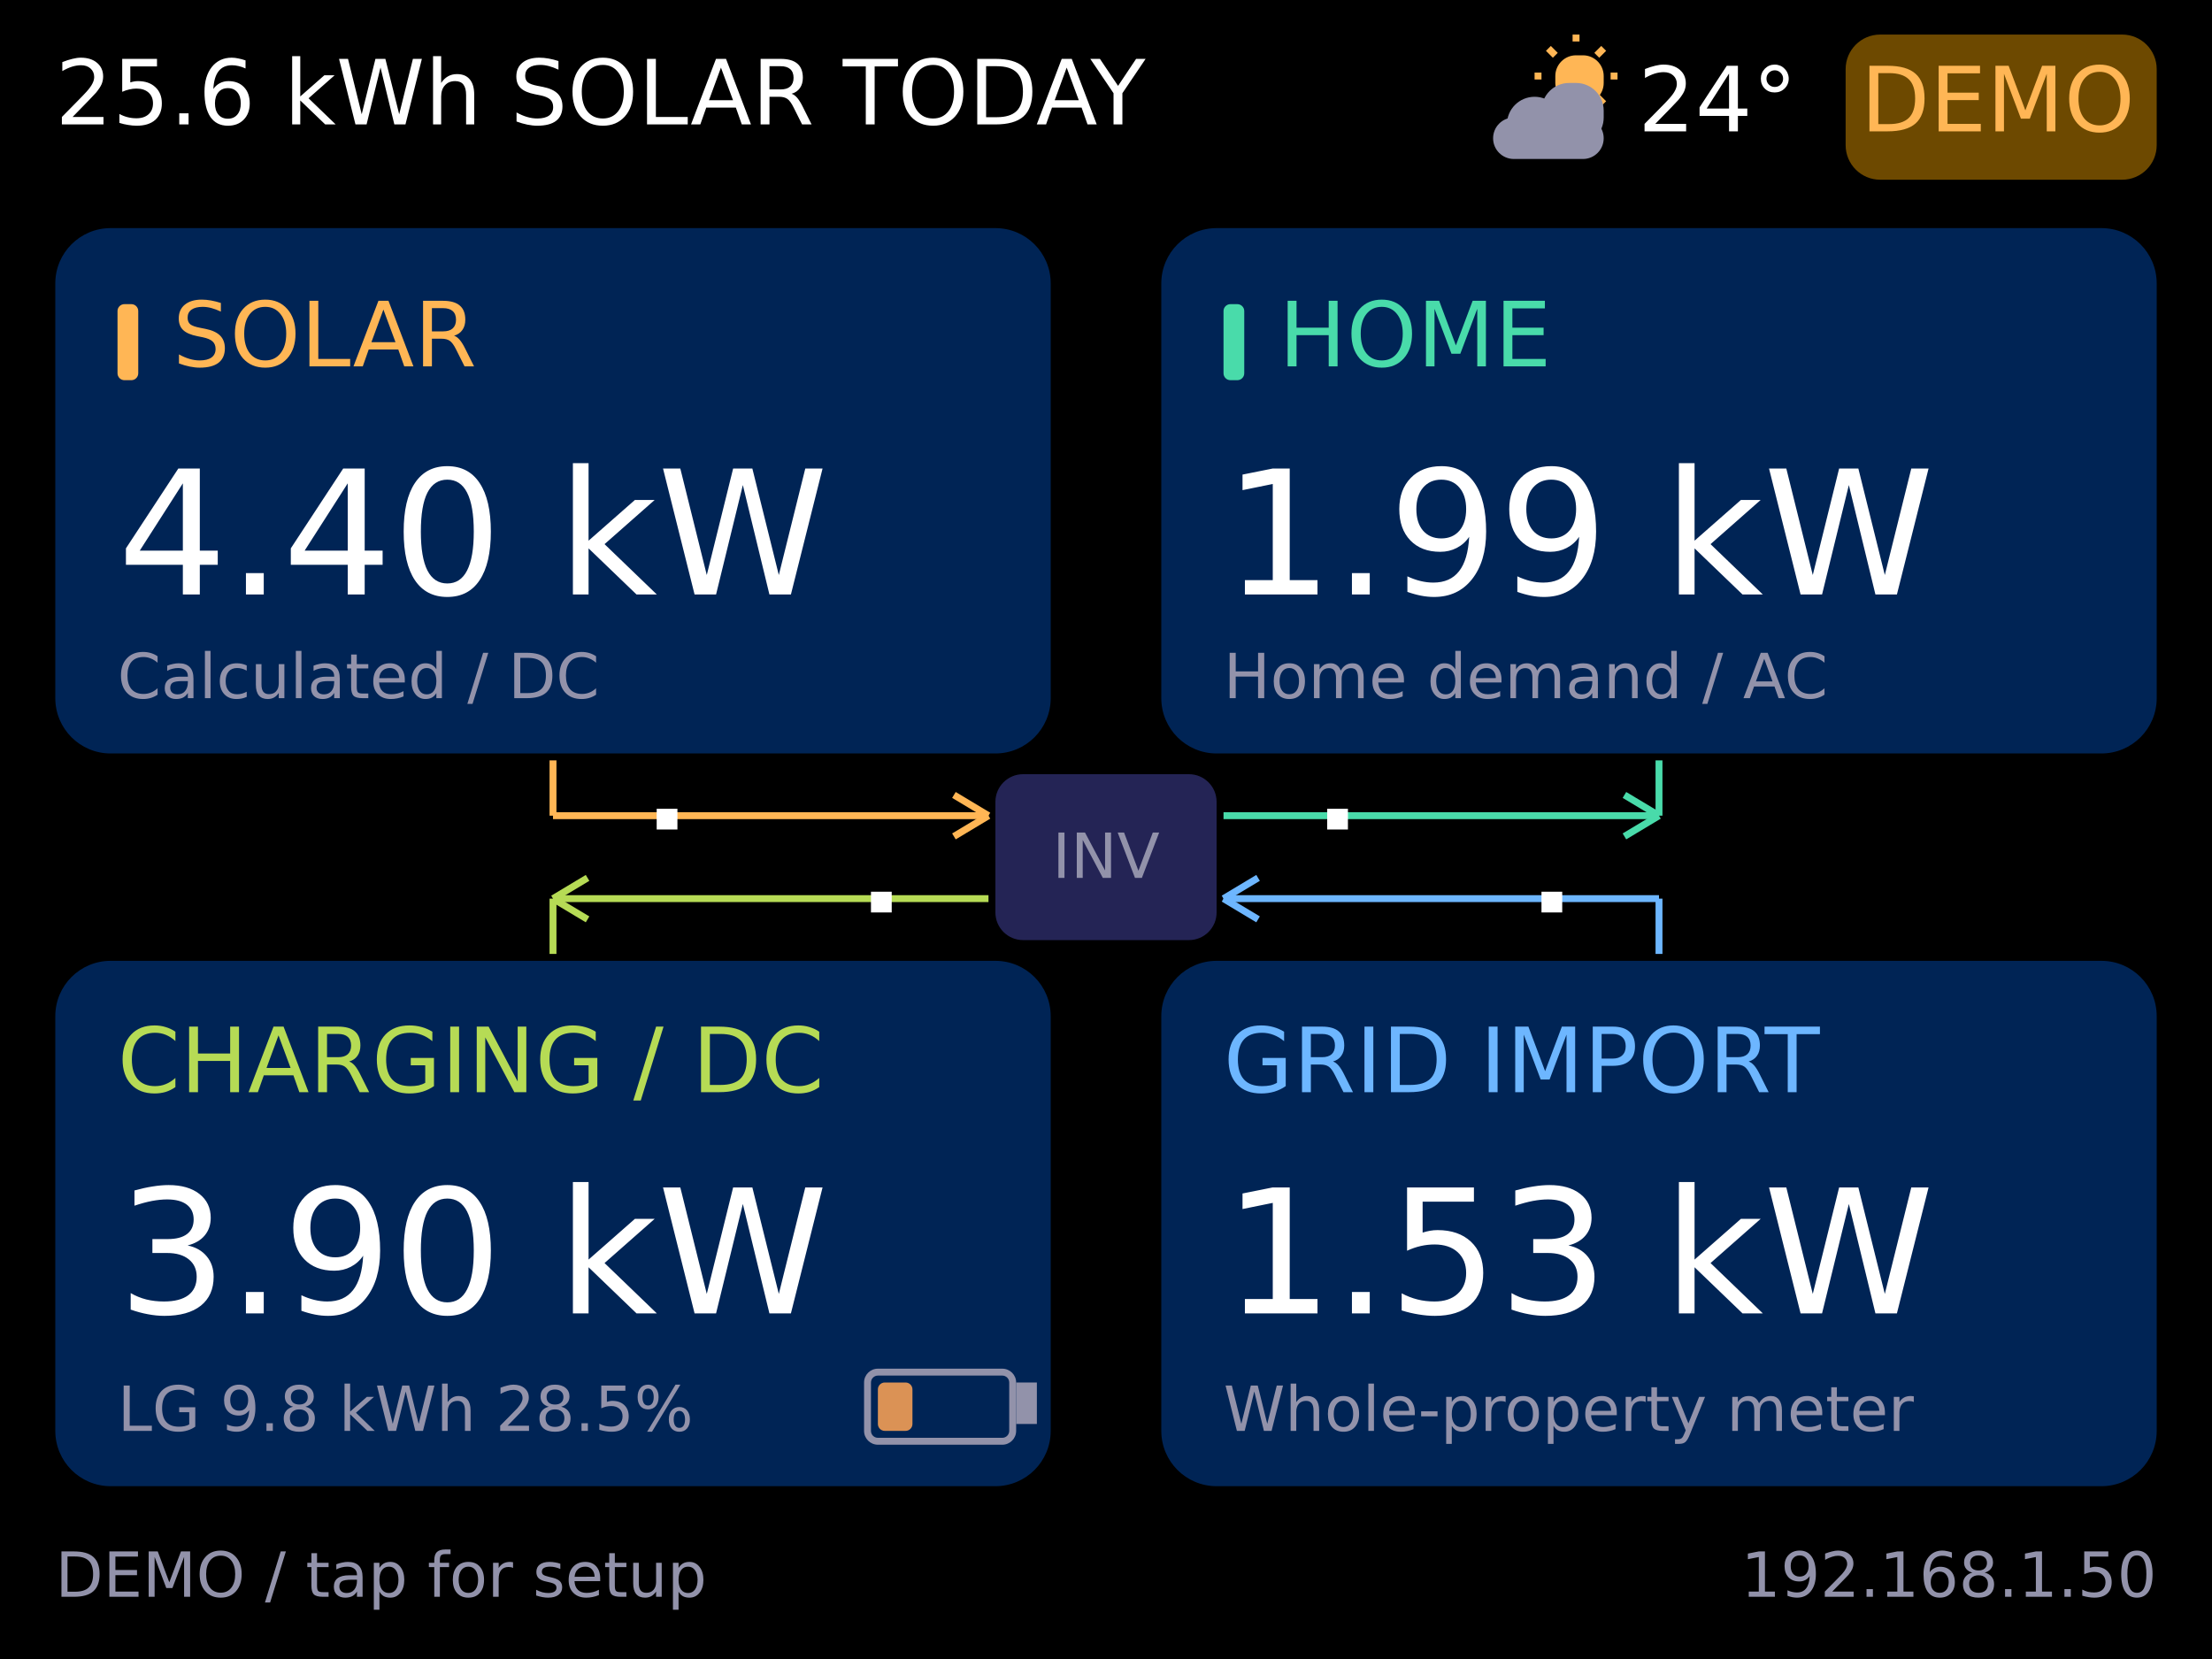
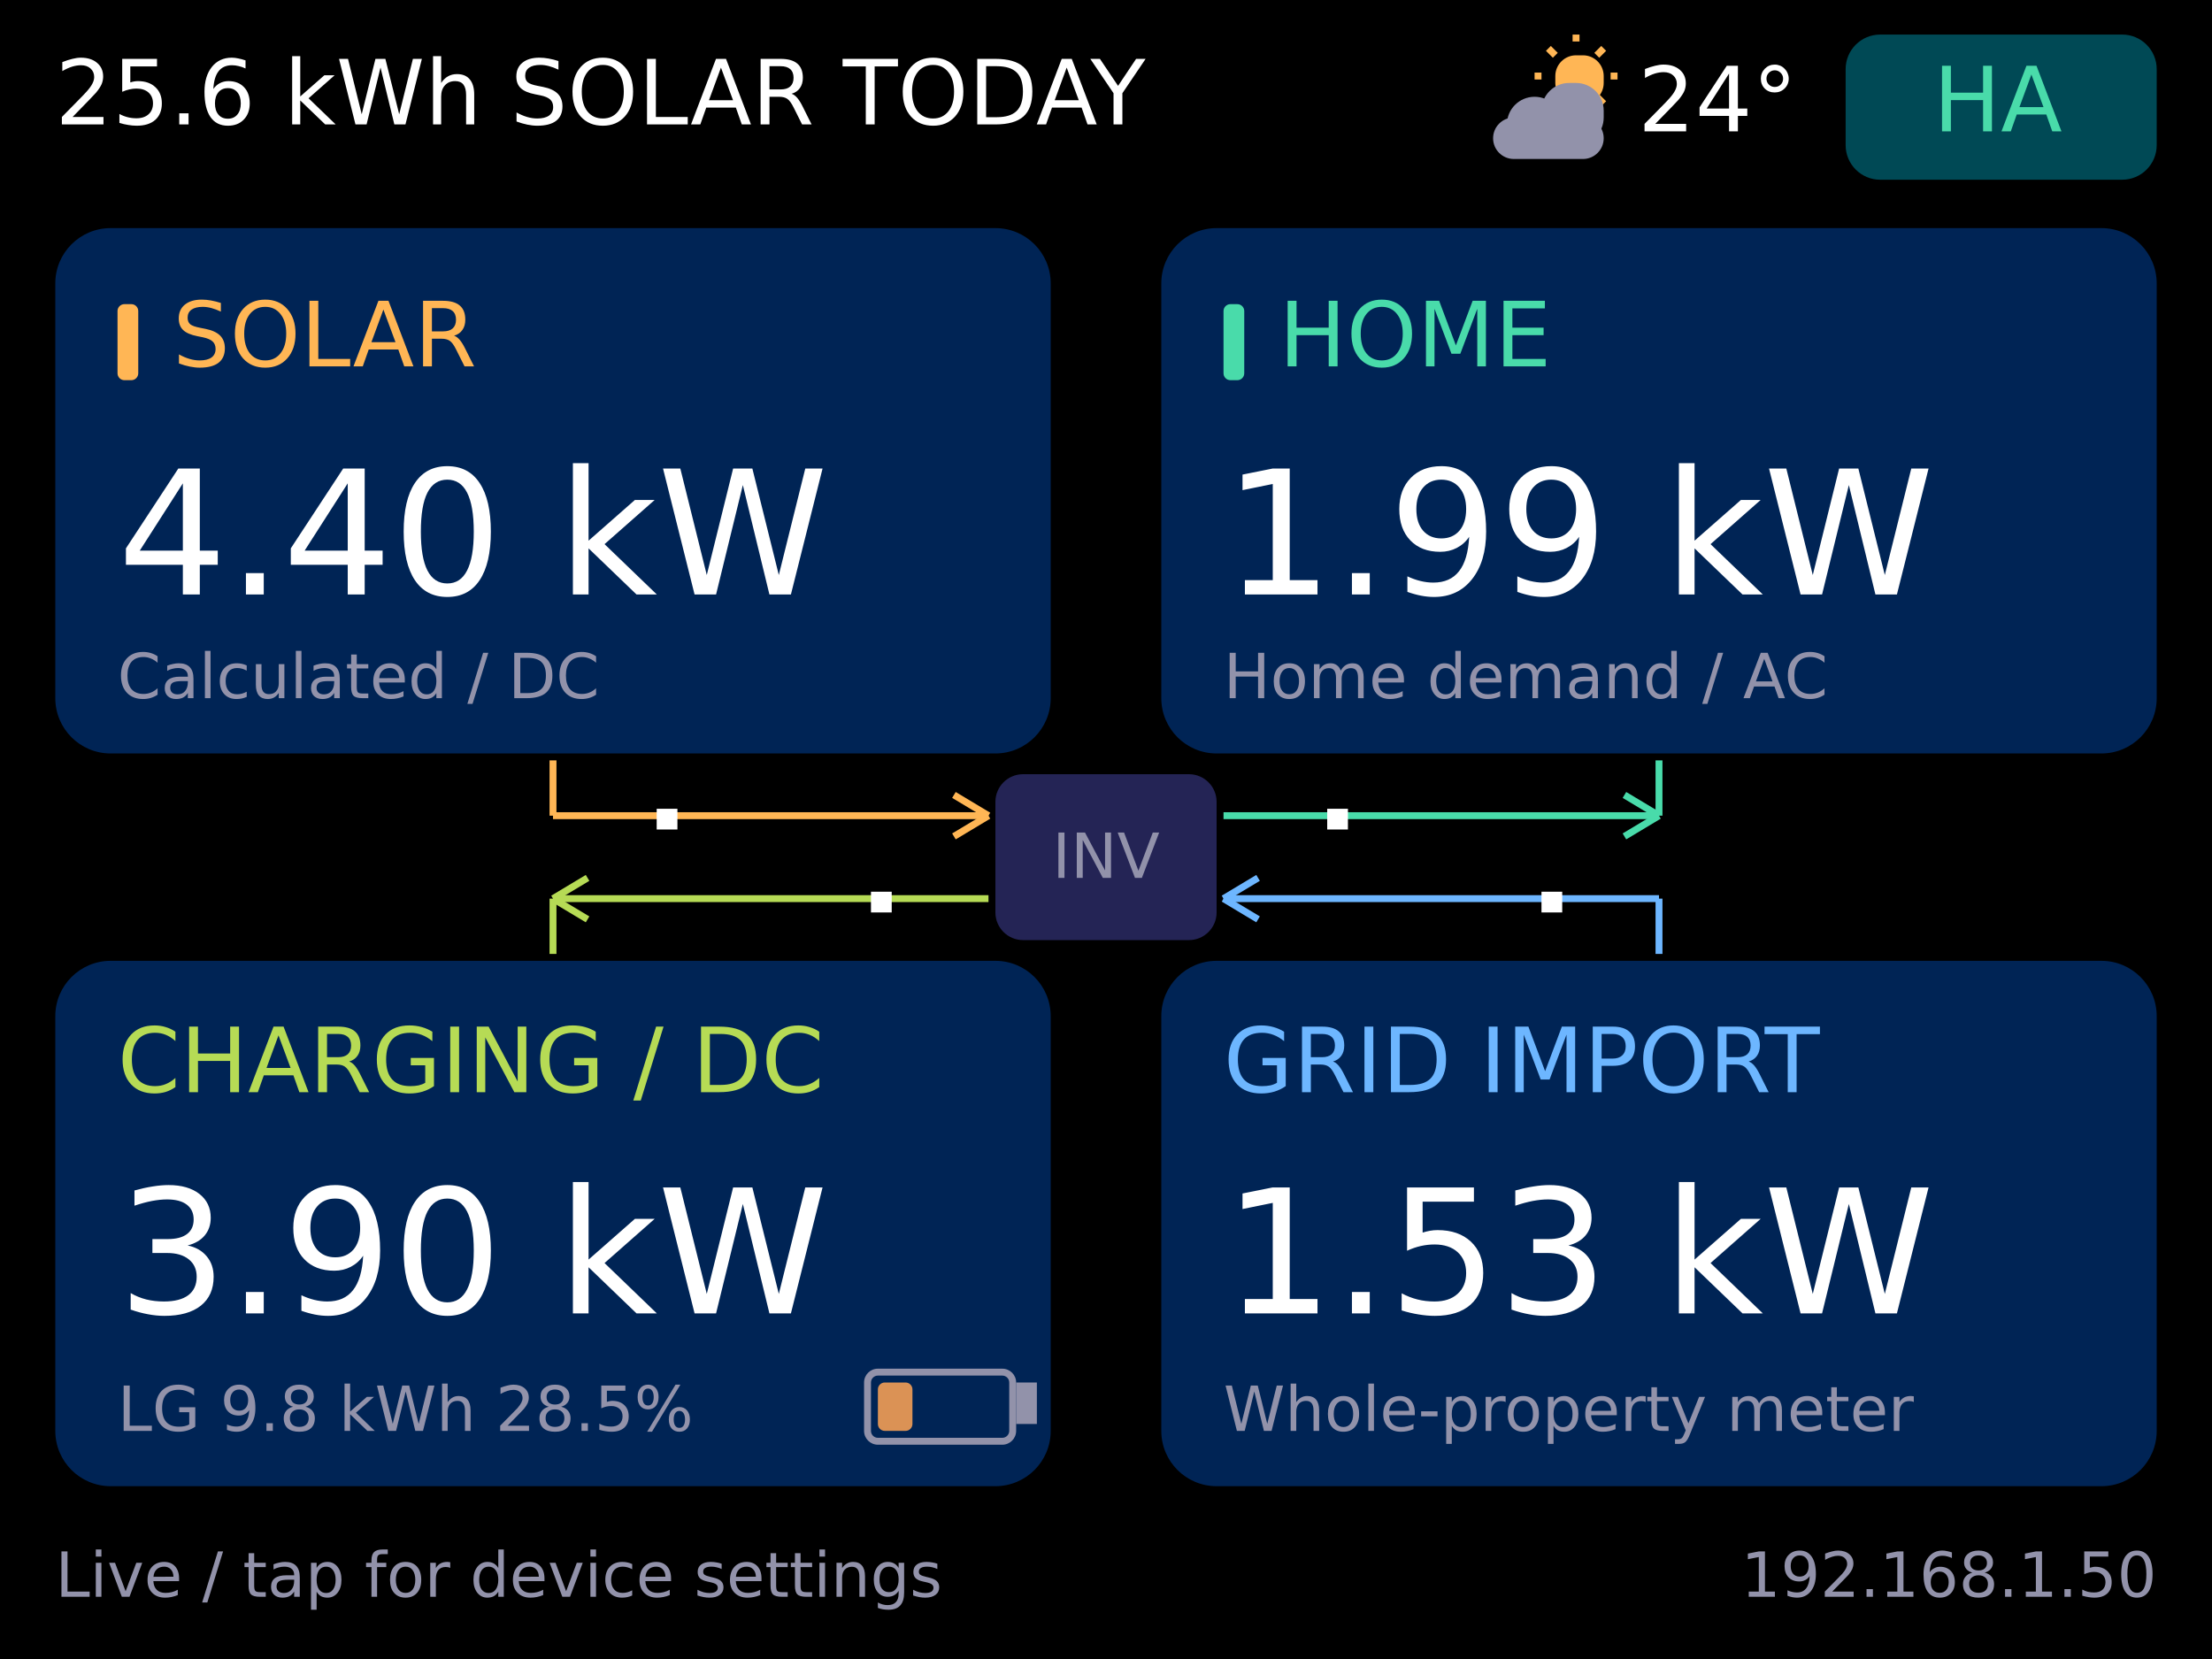
<svg xmlns="http://www.w3.org/2000/svg" width="960" height="720" viewBox="0 0 320 240">
  <style>text{font-family:DejaVu Sans,sans-serif}</style>
  <rect x="0" y="0" width="320" height="240" rx="0" fill="#000000" />
  <text x="8" y="18" font-size="13" text-anchor="start" fill="#ffffff">25.6 kWh SOLAR TODAY</text>
  <text x="260" y="19" font-size="13" text-anchor="end" fill="#ffffff">24°</text>
  <rect x="225" y="8" width="7" height="7" rx="3" fill="#ffb655" />
  <path d="M228 6 L228 5" fill="none" stroke="#ffb655" />
  <path d="M228 16 L228 17" fill="none" stroke="#ffb655" />
  <path d="M223 11 L222 11" fill="none" stroke="#ffb655" />
  <path d="M233 11 L234 11" fill="none" stroke="#ffb655" />
  <path d="M225 8 L224 7" fill="none" stroke="#ffb655" />
  <path d="M231 8 L232 7" fill="none" stroke="#ffb655" />
  <path d="M225 14 L224 15" fill="none" stroke="#ffb655" />
  <path d="M231 14 L232 15" fill="none" stroke="#ffb655" />
  <rect x="216" y="17" width="16" height="6" rx="3" fill="#9292aa" />
  <rect x="218" y="14" width="8" height="8" rx="4" fill="#9292aa" />
  <rect x="223" y="12" width="9" height="9" rx="4" fill="#9292aa" />
-   <rect x="267" y="5" width="45" height="21" rx="5" fill="#6d4900" />
-   <text x="289" y="19" font-size="13" text-anchor="middle" fill="#ffb655">DEMO</text>
+   <rect x="267" y="5" width="45" height="21" rx="5" fill="#004955" />
+   <text x="289" y="19" font-size="13" text-anchor="middle" fill="#49dbaa">HA</text>
  <rect x="8" y="33" width="144" height="76" rx="8" fill="#002455" />
  <rect x="168" y="33" width="144" height="76" rx="8" fill="#002455" />
  <rect x="8" y="139" width="144" height="76" rx="8" fill="#002455" />
  <rect x="168" y="139" width="144" height="76" rx="8" fill="#002455" />
  <rect x="17" y="44" width="3" height="11" rx="1" fill="#ffb655" />
  <text x="25" y="53" font-size="13" text-anchor="start" fill="#ffb655">SOLAR</text>
  <text x="17" y="86" font-size="25" text-anchor="start" fill="#ffffff">4.40 kW</text>
  <text x="17" y="101" font-size="9" text-anchor="start" fill="#9292aa">Calculated / DC</text>
  <rect x="177" y="44" width="3" height="11" rx="1" fill="#49dbaa" />
  <text x="185" y="53" font-size="13" text-anchor="start" fill="#49dbaa">HOME</text>
  <text x="177" y="86" font-size="25" text-anchor="start" fill="#ffffff">1.99 kW</text>
  <text x="177" y="101" font-size="9" text-anchor="start" fill="#9292aa">Home demand / AC</text>
  <text x="17" y="158" font-size="13" text-anchor="start" fill="#b6db55">CHARGING / DC</text>
  <text x="17" y="190" font-size="25" text-anchor="start" fill="#ffffff">3.90 kW</text>
  <text x="17" y="207" font-size="9" text-anchor="start" fill="#9292aa">LG 9.8 kWh  28.5%</text>
  <rect x="125" y="198" width="22" height="11" rx="2" fill="#9292aa" />
  <rect x="147" y="200" width="3" height="6" rx="0" fill="#9292aa" />
  <rect x="126" y="199" width="20" height="9" rx="1" fill="#002455" />
  <rect x="127" y="200" width="5" height="7" rx="1" fill="#db9255" />
  <text x="177" y="158" font-size="13" text-anchor="start" fill="#6db6ff">GRID IMPORT</text>
  <text x="177" y="190" font-size="25" text-anchor="start" fill="#ffffff">1.53 kW</text>
  <text x="177" y="207" font-size="9" text-anchor="start" fill="#9292aa">Whole-property meter</text>
  <path d="M80 110 L80 118" fill="none" stroke="#ffb655" />
  <path d="M80 118 L143 118" fill="none" stroke="#ffb655" />
  <path d="M143 118 L138 121" fill="none" stroke="#ffb655" />
  <path d="M143 118 L138 115" fill="none" stroke="#ffb655" />
  <rect x="95" y="117" width="3" height="3" rx="0" fill="#ffffff" />
  <path d="M177 118 L240 118" fill="none" stroke="#49dbaa" />
  <path d="M240 118 L235 121" fill="none" stroke="#49dbaa" />
  <path d="M240 118 L235 115" fill="none" stroke="#49dbaa" />
  <rect x="192" y="117" width="3" height="3" rx="0" fill="#ffffff" />
  <path d="M240 118 L240 110" fill="none" stroke="#49dbaa" />
  <path d="M80 130 L80 138" fill="none" stroke="#b6db55" />
  <path d="M143 130 L80 130" fill="none" stroke="#b6db55" />
  <path d="M80 130 L85 127" fill="none" stroke="#b6db55" />
  <path d="M80 130 L85 133" fill="none" stroke="#b6db55" />
  <rect x="126" y="129" width="3" height="3" rx="0" fill="#ffffff" />
  <path d="M240 130 L240 138" fill="none" stroke="#6db6ff" />
  <path d="M240 130 L177 130" fill="none" stroke="#6db6ff" />
  <path d="M177 130 L182 127" fill="none" stroke="#6db6ff" />
  <path d="M177 130 L182 133" fill="none" stroke="#6db6ff" />
  <rect x="223" y="129" width="3" height="3" rx="0" fill="#ffffff" />
  <rect x="144" y="112" width="32" height="24" rx="4" fill="#242455" />
  <text x="160" y="127" font-size="9" text-anchor="middle" fill="#9292aa">INV</text>
-   <text x="8" y="231" font-size="9" text-anchor="start" fill="#9292aa">DEMO / tap for setup</text>
+   <text x="8" y="231" font-size="9" text-anchor="start" fill="#9292aa">Live / tap for device settings</text>
  <text x="312" y="231" font-size="9" text-anchor="end" fill="#9292aa">192.168.1.50</text>
</svg>
